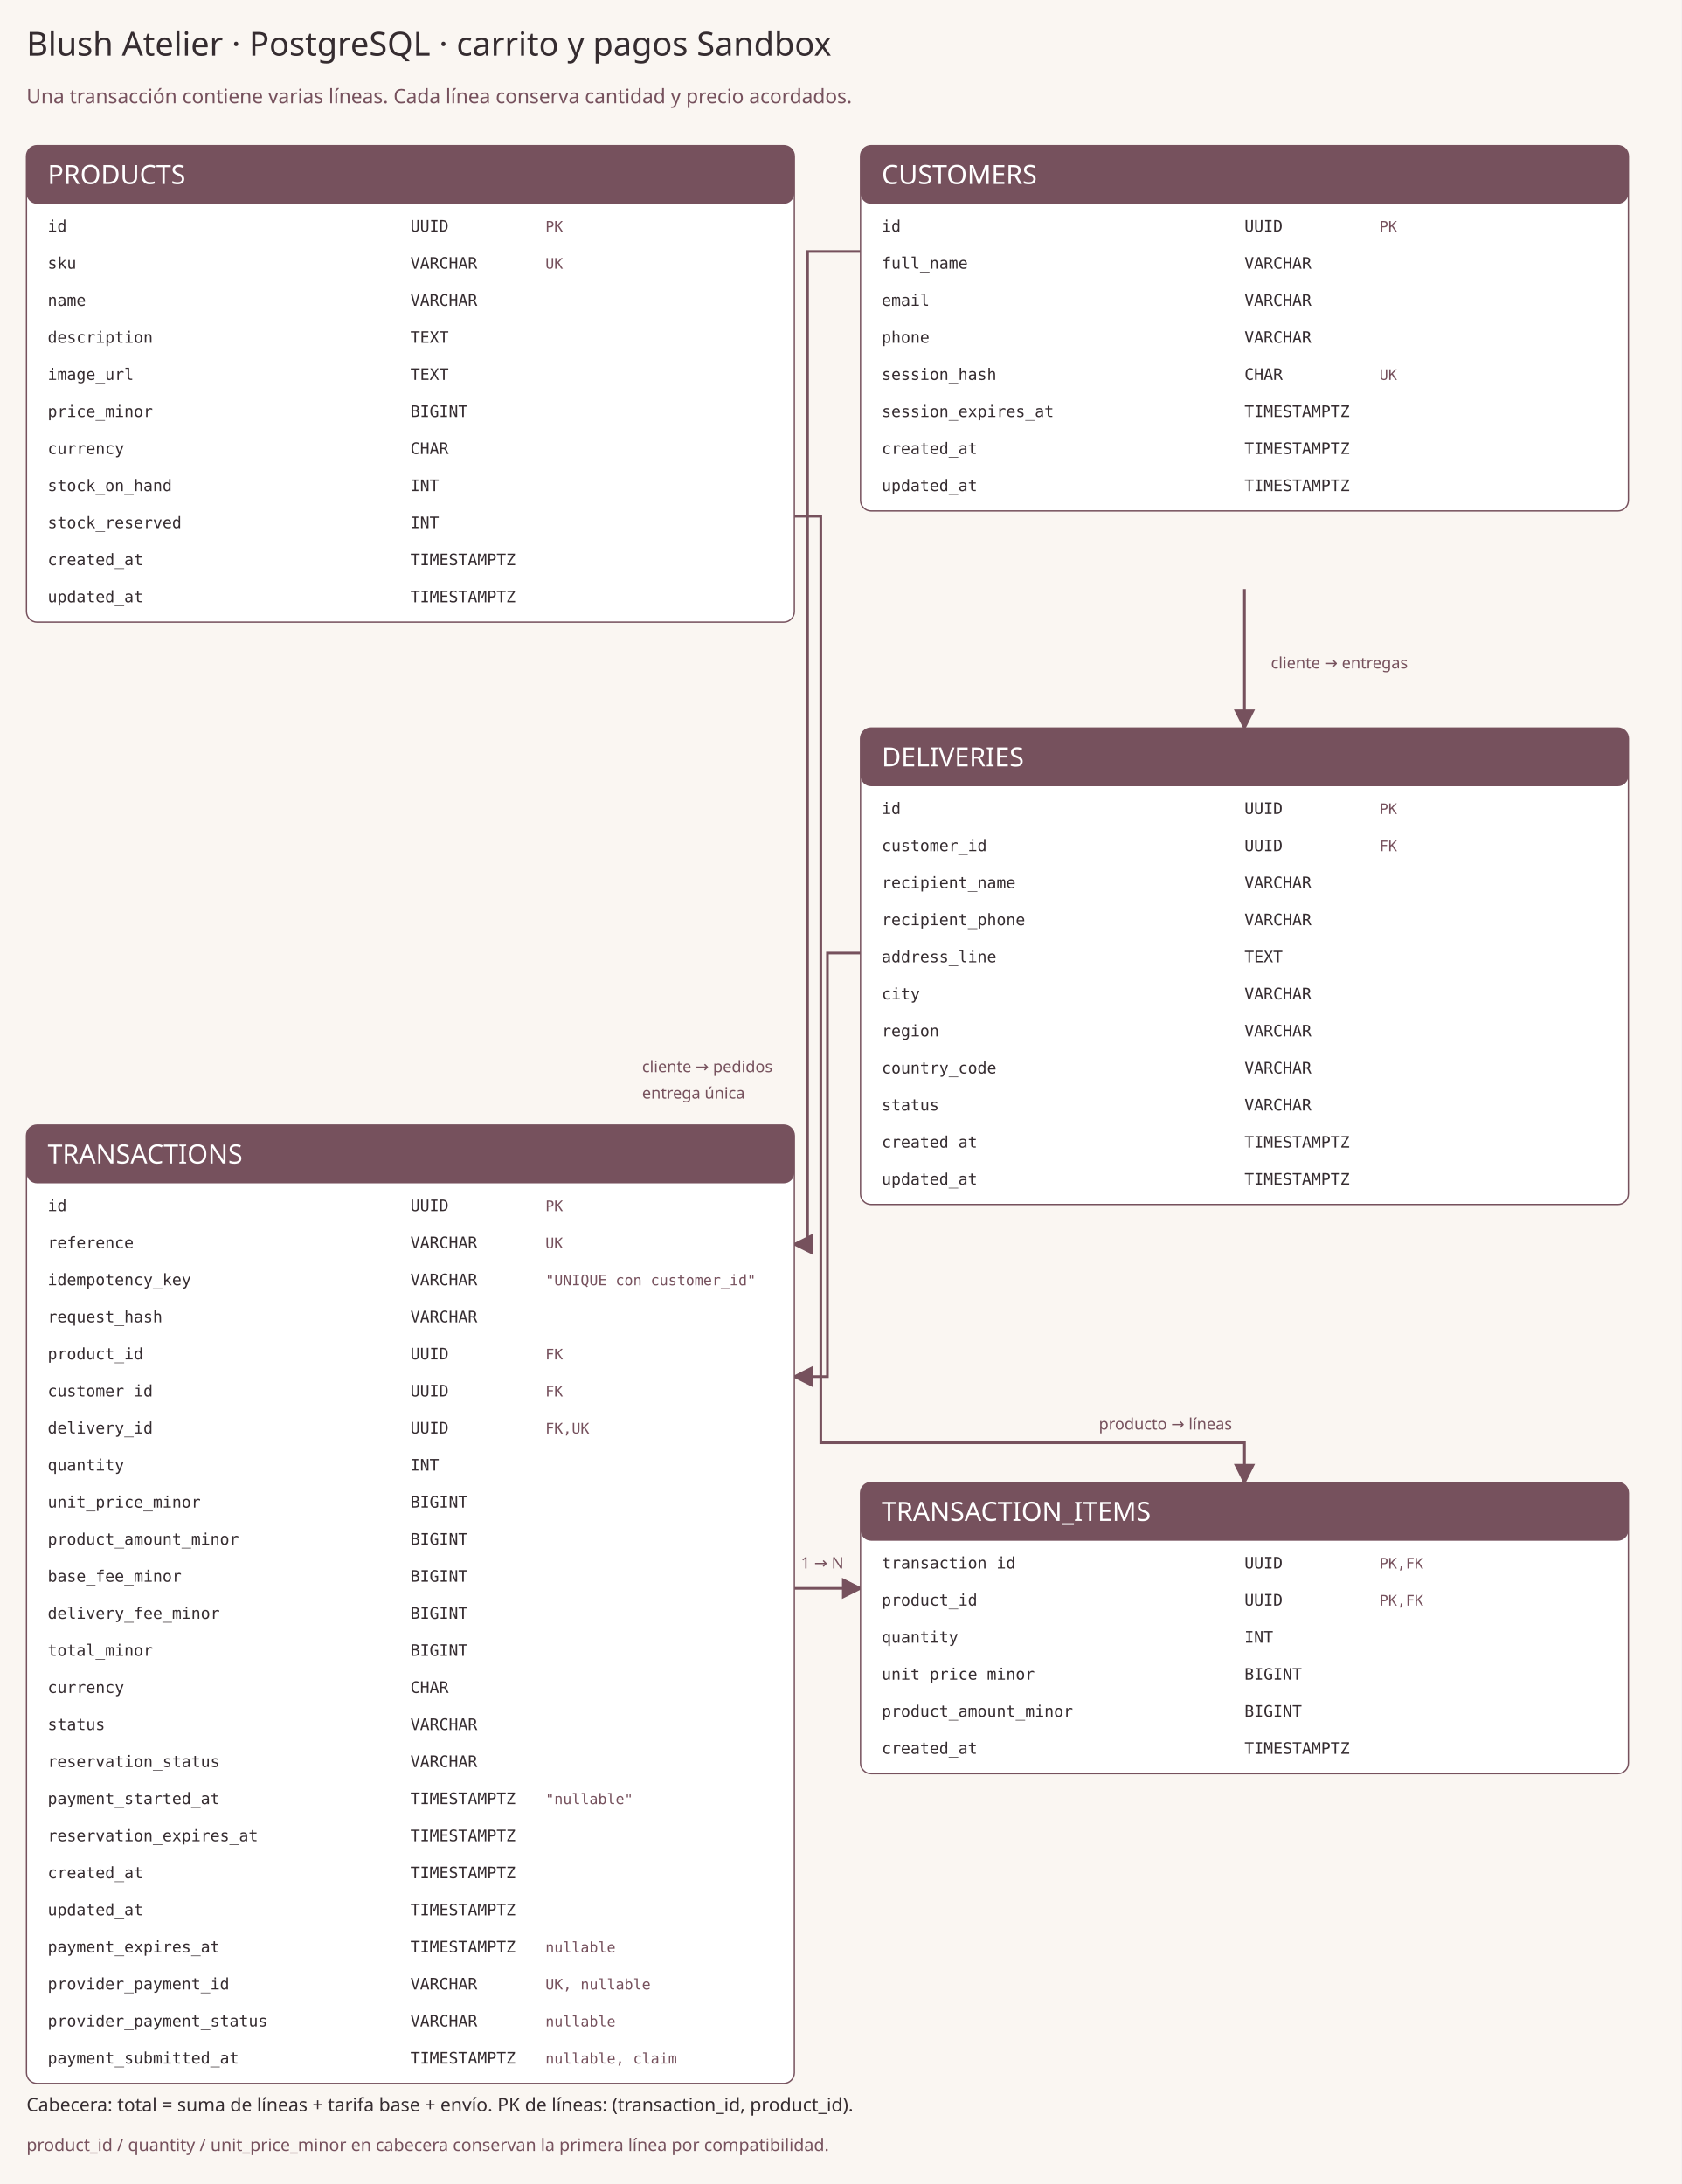
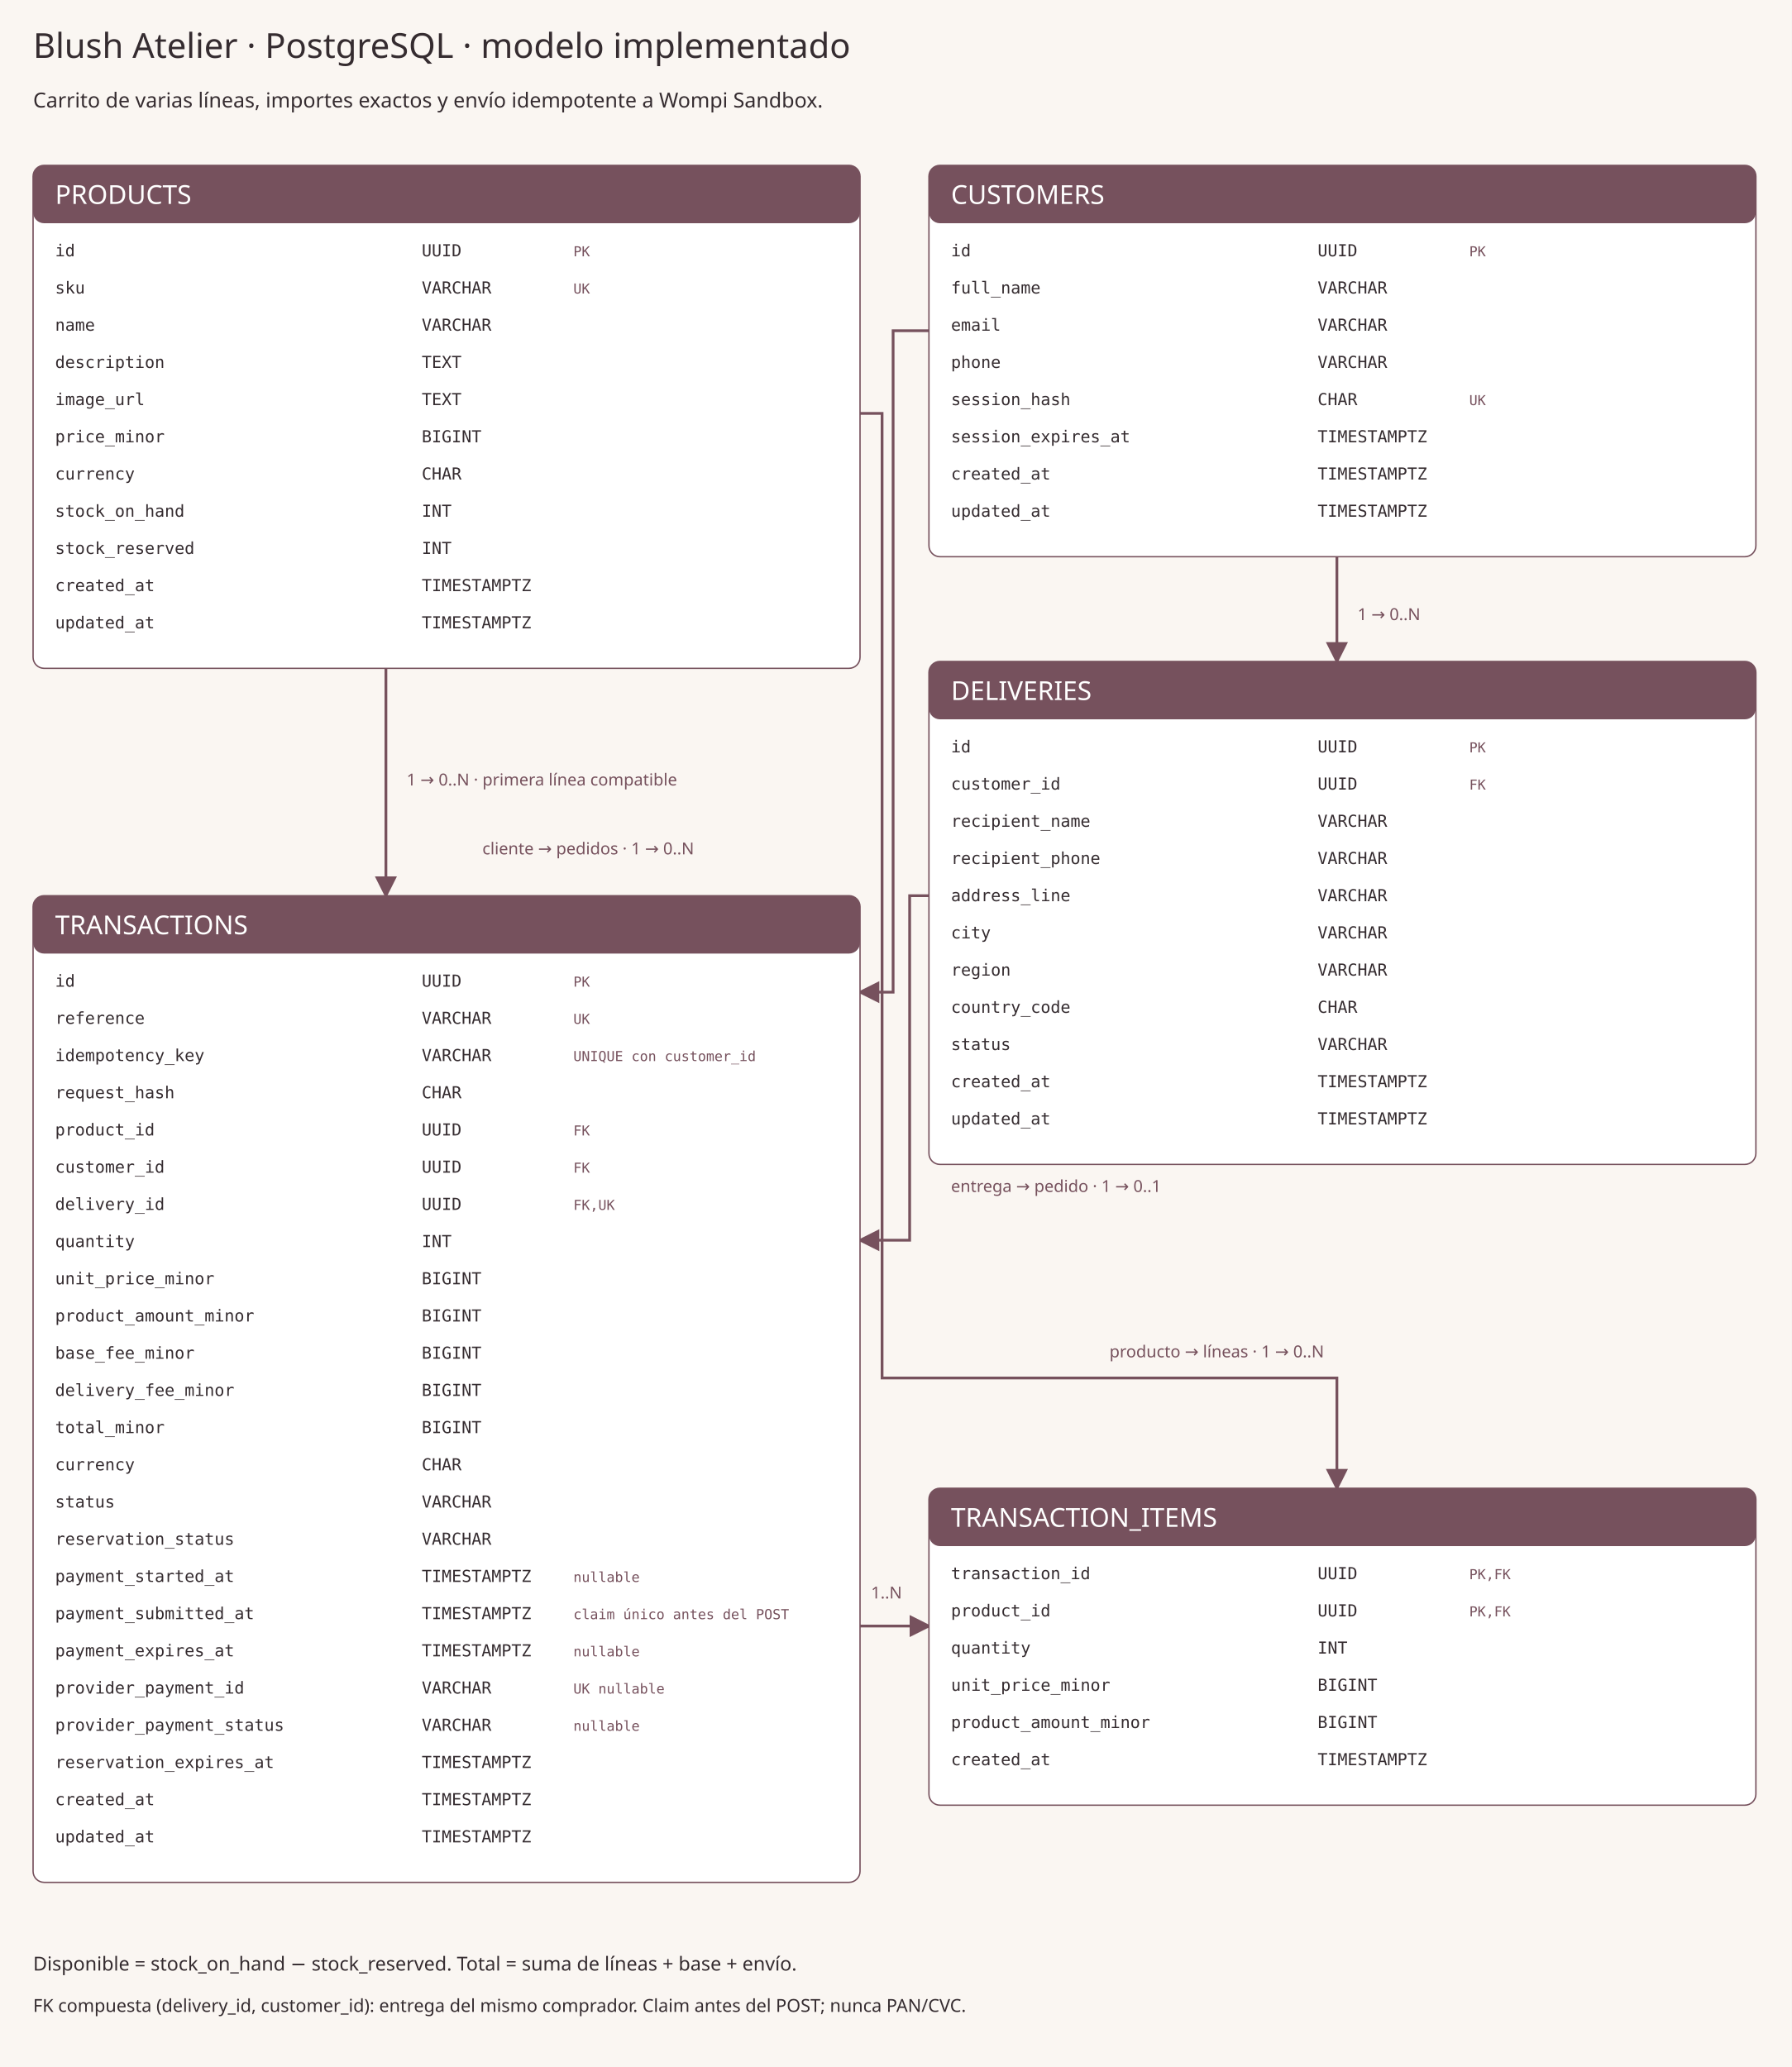
- <svg xmlns="http://www.w3.org/2000/svg" width="1270" height="1650" viewBox="0 0 1270 1650" role="img" aria-labelledby="title desc">
+ <svg xmlns="http://www.w3.org/2000/svg" width="1300" height="1500" viewBox="0 0 1300 1500" role="img" aria-labelledby="title desc">
  <rect width="100%" height="100%" fill="#faf6f2" />
-   <text x="20" y="42" font-family="sans-serif" font-size="25" fill="#352c30">Blush Atelier · PostgreSQL · carrito y pagos Sandbox</text>
-   <text x="20" y="78" font-family="sans-serif" font-size="15" fill="#76515d">Una transacción contiene varias líneas. Cada línea conserva cantidad y precio acordados.</text>
  <defs>
    <marker id="arrow" markerWidth="8" markerHeight="8" refX="7" refY="4" orient="auto">
      <path d="M0,0 L8,4 L0,8" fill="#76515d" />
    </marker>
  </defs>
-   <path d="M650 190 H610 V940 H600" fill="none" stroke="#76515d" stroke-width="2" marker-end="url(#arrow)" />
-   <text x="485" y="810" font-family="sans-serif" font-size="12" fill="#76515d">cliente → pedidos</text>
-   <path d="M940 445 V550" fill="none" stroke="#76515d" stroke-width="2" marker-end="url(#arrow)" />
-   <text x="960" y="505" font-family="sans-serif" font-size="12" fill="#76515d">cliente → entregas</text>
-   <path d="M650 720 H625 V1040 H600" fill="none" stroke="#76515d" stroke-width="2" marker-end="url(#arrow)" />
-   <text x="485" y="830" font-family="sans-serif" font-size="12" fill="#76515d">entrega única</text>
-   <path d="M600 1200 H650" fill="none" stroke="#76515d" stroke-width="2" marker-end="url(#arrow)" />
-   <text x="605" y="1185" font-family="sans-serif" font-size="12" fill="#76515d">1 → N</text>
-   <path d="M600 390 H620 V1090 H940 V1120" fill="none" stroke="#76515d" stroke-width="2" marker-end="url(#arrow)" />
-   <text x="830" y="1080" font-family="sans-serif" font-size="12" fill="#76515d">producto → líneas</text>
-   <rect x="20" y="110" width="580" height="360" rx="8" fill="white" stroke="#76515d" />
-   <rect x="20" y="110" width="580" height="44" rx="8" fill="#76515d" />
-   <text x="36" y="139" font-family="sans-serif" font-size="20" fill="white">PRODUCTS</text>
-   <text x="36" y="175" font-family="monospace" font-size="12" fill="#352c30">id</text>
-   <text x="310" y="175" font-family="monospace" font-size="12" fill="#352c30">UUID</text>
-   <text x="412" y="175" font-family="monospace" font-size="11" fill="#76515d">PK</text>
-   <text x="36" y="203" font-family="monospace" font-size="12" fill="#352c30">sku</text>
-   <text x="310" y="203" font-family="monospace" font-size="12" fill="#352c30">VARCHAR</text>
-   <text x="412" y="203" font-family="monospace" font-size="11" fill="#76515d">UK</text>
-   <text x="36" y="231" font-family="monospace" font-size="12" fill="#352c30">name</text>
-   <text x="310" y="231" font-family="monospace" font-size="12" fill="#352c30">VARCHAR</text>
-   <text x="412" y="231" font-family="monospace" font-size="11" fill="#76515d" />
-   <text x="36" y="259" font-family="monospace" font-size="12" fill="#352c30">description</text>
-   <text x="310" y="259" font-family="monospace" font-size="12" fill="#352c30">TEXT</text>
-   <text x="412" y="259" font-family="monospace" font-size="11" fill="#76515d" />
-   <text x="36" y="287" font-family="monospace" font-size="12" fill="#352c30">image_url</text>
-   <text x="310" y="287" font-family="monospace" font-size="12" fill="#352c30">TEXT</text>
-   <text x="412" y="287" font-family="monospace" font-size="11" fill="#76515d" />
-   <text x="36" y="315" font-family="monospace" font-size="12" fill="#352c30">price_minor</text>
-   <text x="310" y="315" font-family="monospace" font-size="12" fill="#352c30">BIGINT</text>
-   <text x="412" y="315" font-family="monospace" font-size="11" fill="#76515d" />
-   <text x="36" y="343" font-family="monospace" font-size="12" fill="#352c30">currency</text>
-   <text x="310" y="343" font-family="monospace" font-size="12" fill="#352c30">CHAR</text>
-   <text x="412" y="343" font-family="monospace" font-size="11" fill="#76515d" />
-   <text x="36" y="371" font-family="monospace" font-size="12" fill="#352c30">stock_on_hand</text>
-   <text x="310" y="371" font-family="monospace" font-size="12" fill="#352c30">INT</text>
-   <text x="412" y="371" font-family="monospace" font-size="11" fill="#76515d" />
-   <text x="36" y="399" font-family="monospace" font-size="12" fill="#352c30">stock_reserved</text>
-   <text x="310" y="399" font-family="monospace" font-size="12" fill="#352c30">INT</text>
-   <text x="412" y="399" font-family="monospace" font-size="11" fill="#76515d" />
-   <text x="36" y="427" font-family="monospace" font-size="12" fill="#352c30">created_at</text>
-   <text x="310" y="427" font-family="monospace" font-size="12" fill="#352c30">TIMESTAMPTZ</text>
-   <text x="412" y="427" font-family="monospace" font-size="11" fill="#76515d" />
-   <text x="36" y="455" font-family="monospace" font-size="12" fill="#352c30">updated_at</text>
-   <text x="310" y="455" font-family="monospace" font-size="12" fill="#352c30">TIMESTAMPTZ</text>
-   <text x="412" y="455" font-family="monospace" font-size="11" fill="#76515d" />
-   <rect x="650" y="110" width="580" height="276" rx="8" fill="white" stroke="#76515d" />
-   <rect x="650" y="110" width="580" height="44" rx="8" fill="#76515d" />
-   <text x="666" y="139" font-family="sans-serif" font-size="20" fill="white">CUSTOMERS</text>
-   <text x="666" y="175" font-family="monospace" font-size="12" fill="#352c30">id</text>
-   <text x="940" y="175" font-family="monospace" font-size="12" fill="#352c30">UUID</text>
-   <text x="1042" y="175" font-family="monospace" font-size="11" fill="#76515d">PK</text>
-   <text x="666" y="203" font-family="monospace" font-size="12" fill="#352c30">full_name</text>
-   <text x="940" y="203" font-family="monospace" font-size="12" fill="#352c30">VARCHAR</text>
-   <text x="1042" y="203" font-family="monospace" font-size="11" fill="#76515d" />
-   <text x="666" y="231" font-family="monospace" font-size="12" fill="#352c30">email</text>
-   <text x="940" y="231" font-family="monospace" font-size="12" fill="#352c30">VARCHAR</text>
-   <text x="1042" y="231" font-family="monospace" font-size="11" fill="#76515d" />
-   <text x="666" y="259" font-family="monospace" font-size="12" fill="#352c30">phone</text>
-   <text x="940" y="259" font-family="monospace" font-size="12" fill="#352c30">VARCHAR</text>
-   <text x="1042" y="259" font-family="monospace" font-size="11" fill="#76515d" />
-   <text x="666" y="287" font-family="monospace" font-size="12" fill="#352c30">session_hash</text>
-   <text x="940" y="287" font-family="monospace" font-size="12" fill="#352c30">CHAR</text>
-   <text x="1042" y="287" font-family="monospace" font-size="11" fill="#76515d">UK</text>
-   <text x="666" y="315" font-family="monospace" font-size="12" fill="#352c30">session_expires_at</text>
-   <text x="940" y="315" font-family="monospace" font-size="12" fill="#352c30">TIMESTAMPTZ</text>
-   <text x="1042" y="315" font-family="monospace" font-size="11" fill="#76515d" />
-   <text x="666" y="343" font-family="monospace" font-size="12" fill="#352c30">created_at</text>
-   <text x="940" y="343" font-family="monospace" font-size="12" fill="#352c30">TIMESTAMPTZ</text>
-   <text x="1042" y="343" font-family="monospace" font-size="11" fill="#76515d" />
-   <text x="666" y="371" font-family="monospace" font-size="12" fill="#352c30">updated_at</text>
-   <text x="940" y="371" font-family="monospace" font-size="12" fill="#352c30">TIMESTAMPTZ</text>
-   <text x="1042" y="371" font-family="monospace" font-size="11" fill="#76515d" />
-   <rect x="650" y="550" width="580" height="360" rx="8" fill="white" stroke="#76515d" />
-   <rect x="650" y="550" width="580" height="44" rx="8" fill="#76515d" />
-   <text x="666" y="579" font-family="sans-serif" font-size="20" fill="white">DELIVERIES</text>
-   <text x="666" y="615" font-family="monospace" font-size="12" fill="#352c30">id</text>
-   <text x="940" y="615" font-family="monospace" font-size="12" fill="#352c30">UUID</text>
-   <text x="1042" y="615" font-family="monospace" font-size="11" fill="#76515d">PK</text>
-   <text x="666" y="643" font-family="monospace" font-size="12" fill="#352c30">customer_id</text>
-   <text x="940" y="643" font-family="monospace" font-size="12" fill="#352c30">UUID</text>
-   <text x="1042" y="643" font-family="monospace" font-size="11" fill="#76515d">FK</text>
-   <text x="666" y="671" font-family="monospace" font-size="12" fill="#352c30">recipient_name</text>
-   <text x="940" y="671" font-family="monospace" font-size="12" fill="#352c30">VARCHAR</text>
-   <text x="1042" y="671" font-family="monospace" font-size="11" fill="#76515d" />
-   <text x="666" y="699" font-family="monospace" font-size="12" fill="#352c30">recipient_phone</text>
-   <text x="940" y="699" font-family="monospace" font-size="12" fill="#352c30">VARCHAR</text>
-   <text x="1042" y="699" font-family="monospace" font-size="11" fill="#76515d" />
-   <text x="666" y="727" font-family="monospace" font-size="12" fill="#352c30">address_line</text>
-   <text x="940" y="727" font-family="monospace" font-size="12" fill="#352c30">TEXT</text>
-   <text x="1042" y="727" font-family="monospace" font-size="11" fill="#76515d" />
-   <text x="666" y="755" font-family="monospace" font-size="12" fill="#352c30">city</text>
-   <text x="940" y="755" font-family="monospace" font-size="12" fill="#352c30">VARCHAR</text>
-   <text x="1042" y="755" font-family="monospace" font-size="11" fill="#76515d" />
-   <text x="666" y="783" font-family="monospace" font-size="12" fill="#352c30">region</text>
-   <text x="940" y="783" font-family="monospace" font-size="12" fill="#352c30">VARCHAR</text>
-   <text x="1042" y="783" font-family="monospace" font-size="11" fill="#76515d" />
-   <text x="666" y="811" font-family="monospace" font-size="12" fill="#352c30">country_code</text>
-   <text x="940" y="811" font-family="monospace" font-size="12" fill="#352c30">VARCHAR</text>
-   <text x="1042" y="811" font-family="monospace" font-size="11" fill="#76515d" />
-   <text x="666" y="839" font-family="monospace" font-size="12" fill="#352c30">status</text>
-   <text x="940" y="839" font-family="monospace" font-size="12" fill="#352c30">VARCHAR</text>
-   <text x="1042" y="839" font-family="monospace" font-size="11" fill="#76515d" />
-   <text x="666" y="867" font-family="monospace" font-size="12" fill="#352c30">created_at</text>
-   <text x="940" y="867" font-family="monospace" font-size="12" fill="#352c30">TIMESTAMPTZ</text>
-   <text x="1042" y="867" font-family="monospace" font-size="11" fill="#76515d" />
-   <text x="666" y="895" font-family="monospace" font-size="12" fill="#352c30">updated_at</text>
-   <text x="940" y="895" font-family="monospace" font-size="12" fill="#352c30">TIMESTAMPTZ</text>
-   <text x="1042" y="895" font-family="monospace" font-size="11" fill="#76515d" />
-   <rect x="20" y="850" width="580" height="724" rx="8" fill="white" stroke="#76515d" />
-   <rect x="20" y="850" width="580" height="44" rx="8" fill="#76515d" />
-   <text x="36" y="879" font-family="sans-serif" font-size="20" fill="white">TRANSACTIONS</text>
-   <text x="36" y="915" font-family="monospace" font-size="12" fill="#352c30">id</text>
-   <text x="310" y="915" font-family="monospace" font-size="12" fill="#352c30">UUID</text>
-   <text x="412" y="915" font-family="monospace" font-size="11" fill="#76515d">PK</text>
-   <text x="36" y="943" font-family="monospace" font-size="12" fill="#352c30">reference</text>
-   <text x="310" y="943" font-family="monospace" font-size="12" fill="#352c30">VARCHAR</text>
-   <text x="412" y="943" font-family="monospace" font-size="11" fill="#76515d">UK</text>
-   <text x="36" y="971" font-family="monospace" font-size="12" fill="#352c30">idempotency_key</text>
-   <text x="310" y="971" font-family="monospace" font-size="12" fill="#352c30">VARCHAR</text>
-   <text x="412" y="971" font-family="monospace" font-size="11" fill="#76515d">"UNIQUE con customer_id"</text>
-   <text x="36" y="999" font-family="monospace" font-size="12" fill="#352c30">request_hash</text>
-   <text x="310" y="999" font-family="monospace" font-size="12" fill="#352c30">VARCHAR</text>
-   <text x="412" y="999" font-family="monospace" font-size="11" fill="#76515d" />
-   <text x="36" y="1027" font-family="monospace" font-size="12" fill="#352c30">product_id</text>
-   <text x="310" y="1027" font-family="monospace" font-size="12" fill="#352c30">UUID</text>
-   <text x="412" y="1027" font-family="monospace" font-size="11" fill="#76515d">FK</text>
-   <text x="36" y="1055" font-family="monospace" font-size="12" fill="#352c30">customer_id</text>
-   <text x="310" y="1055" font-family="monospace" font-size="12" fill="#352c30">UUID</text>
-   <text x="412" y="1055" font-family="monospace" font-size="11" fill="#76515d">FK</text>
-   <text x="36" y="1083" font-family="monospace" font-size="12" fill="#352c30">delivery_id</text>
-   <text x="310" y="1083" font-family="monospace" font-size="12" fill="#352c30">UUID</text>
-   <text x="412" y="1083" font-family="monospace" font-size="11" fill="#76515d">FK,UK</text>
-   <text x="36" y="1111" font-family="monospace" font-size="12" fill="#352c30">quantity</text>
-   <text x="310" y="1111" font-family="monospace" font-size="12" fill="#352c30">INT</text>
-   <text x="412" y="1111" font-family="monospace" font-size="11" fill="#76515d" />
-   <text x="36" y="1139" font-family="monospace" font-size="12" fill="#352c30">unit_price_minor</text>
-   <text x="310" y="1139" font-family="monospace" font-size="12" fill="#352c30">BIGINT</text>
-   <text x="412" y="1139" font-family="monospace" font-size="11" fill="#76515d" />
-   <text x="36" y="1167" font-family="monospace" font-size="12" fill="#352c30">product_amount_minor</text>
-   <text x="310" y="1167" font-family="monospace" font-size="12" fill="#352c30">BIGINT</text>
-   <text x="412" y="1167" font-family="monospace" font-size="11" fill="#76515d" />
-   <text x="36" y="1195" font-family="monospace" font-size="12" fill="#352c30">base_fee_minor</text>
-   <text x="310" y="1195" font-family="monospace" font-size="12" fill="#352c30">BIGINT</text>
-   <text x="412" y="1195" font-family="monospace" font-size="11" fill="#76515d" />
-   <text x="36" y="1223" font-family="monospace" font-size="12" fill="#352c30">delivery_fee_minor</text>
-   <text x="310" y="1223" font-family="monospace" font-size="12" fill="#352c30">BIGINT</text>
-   <text x="412" y="1223" font-family="monospace" font-size="11" fill="#76515d" />
-   <text x="36" y="1251" font-family="monospace" font-size="12" fill="#352c30">total_minor</text>
-   <text x="310" y="1251" font-family="monospace" font-size="12" fill="#352c30">BIGINT</text>
-   <text x="412" y="1251" font-family="monospace" font-size="11" fill="#76515d" />
-   <text x="36" y="1279" font-family="monospace" font-size="12" fill="#352c30">currency</text>
-   <text x="310" y="1279" font-family="monospace" font-size="12" fill="#352c30">CHAR</text>
-   <text x="412" y="1279" font-family="monospace" font-size="11" fill="#76515d" />
-   <text x="36" y="1307" font-family="monospace" font-size="12" fill="#352c30">status</text>
-   <text x="310" y="1307" font-family="monospace" font-size="12" fill="#352c30">VARCHAR</text>
-   <text x="412" y="1307" font-family="monospace" font-size="11" fill="#76515d" />
-   <text x="36" y="1335" font-family="monospace" font-size="12" fill="#352c30">reservation_status</text>
-   <text x="310" y="1335" font-family="monospace" font-size="12" fill="#352c30">VARCHAR</text>
-   <text x="412" y="1335" font-family="monospace" font-size="11" fill="#76515d" />
-   <text x="36" y="1363" font-family="monospace" font-size="12" fill="#352c30">payment_started_at</text>
-   <text x="310" y="1363" font-family="monospace" font-size="12" fill="#352c30">TIMESTAMPTZ</text>
-   <text x="412" y="1363" font-family="monospace" font-size="11" fill="#76515d">"nullable"</text>
-   <text x="36" y="1391" font-family="monospace" font-size="12" fill="#352c30">reservation_expires_at</text>
-   <text x="310" y="1391" font-family="monospace" font-size="12" fill="#352c30">TIMESTAMPTZ</text>
-   <text x="412" y="1391" font-family="monospace" font-size="11" fill="#76515d" />
-   <text x="36" y="1419" font-family="monospace" font-size="12" fill="#352c30">created_at</text>
-   <text x="310" y="1419" font-family="monospace" font-size="12" fill="#352c30">TIMESTAMPTZ</text>
-   <text x="412" y="1419" font-family="monospace" font-size="11" fill="#76515d" />
-   <text x="36" y="1447" font-family="monospace" font-size="12" fill="#352c30">updated_at</text>
-   <text x="310" y="1447" font-family="monospace" font-size="12" fill="#352c30">TIMESTAMPTZ</text>
-   <text x="412" y="1447" font-family="monospace" font-size="11" fill="#76515d" />
-   <text x="36" y="1475" font-family="monospace" font-size="12" fill="#352c30">payment_expires_at</text>
-   <text x="310" y="1475" font-family="monospace" font-size="12" fill="#352c30">TIMESTAMPTZ</text>
-   <text x="412" y="1475" font-family="monospace" font-size="11" fill="#76515d">nullable</text>
-   <text x="36" y="1503" font-family="monospace" font-size="12" fill="#352c30">provider_payment_id</text>
-   <text x="310" y="1503" font-family="monospace" font-size="12" fill="#352c30">VARCHAR</text>
-   <text x="412" y="1503" font-family="monospace" font-size="11" fill="#76515d">UK, nullable</text>
-   <text x="36" y="1531" font-family="monospace" font-size="12" fill="#352c30">provider_payment_status</text>
-   <text x="310" y="1531" font-family="monospace" font-size="12" fill="#352c30">VARCHAR</text>
-   <text x="412" y="1531" font-family="monospace" font-size="11" fill="#76515d">nullable</text>
-   <text x="36" y="1559" font-family="monospace" font-size="12" fill="#352c30">payment_submitted_at</text>
-   <text x="310" y="1559" font-family="monospace" font-size="12" fill="#352c30">TIMESTAMPTZ</text>
-   <text x="412" y="1559" font-family="monospace" font-size="11" fill="#76515d">nullable, claim</text>
-   <rect x="650" y="1120" width="580" height="220" rx="8" fill="white" stroke="#76515d" />
-   <rect x="650" y="1120" width="580" height="44" rx="8" fill="#76515d" />
-   <text x="666" y="1149" font-family="sans-serif" font-size="20" fill="white">TRANSACTION_ITEMS</text>
-   <text x="666" y="1185" font-family="monospace" font-size="12" fill="#352c30">transaction_id</text>
-   <text x="940" y="1185" font-family="monospace" font-size="12" fill="#352c30">UUID</text>
-   <text x="1042" y="1185" font-family="monospace" font-size="11" fill="#76515d">PK,FK</text>
-   <text x="666" y="1213" font-family="monospace" font-size="12" fill="#352c30">product_id</text>
-   <text x="940" y="1213" font-family="monospace" font-size="12" fill="#352c30">UUID</text>
-   <text x="1042" y="1213" font-family="monospace" font-size="11" fill="#76515d">PK,FK</text>
-   <text x="666" y="1241" font-family="monospace" font-size="12" fill="#352c30">quantity</text>
-   <text x="940" y="1241" font-family="monospace" font-size="12" fill="#352c30">INT</text>
-   <text x="1042" y="1241" font-family="monospace" font-size="11" fill="#76515d" />
-   <text x="666" y="1269" font-family="monospace" font-size="12" fill="#352c30">unit_price_minor</text>
-   <text x="940" y="1269" font-family="monospace" font-size="12" fill="#352c30">BIGINT</text>
-   <text x="1042" y="1269" font-family="monospace" font-size="11" fill="#76515d" />
-   <text x="666" y="1297" font-family="monospace" font-size="12" fill="#352c30">product_amount_minor</text>
-   <text x="940" y="1297" font-family="monospace" font-size="12" fill="#352c30">BIGINT</text>
-   <text x="1042" y="1297" font-family="monospace" font-size="11" fill="#76515d" />
-   <text x="666" y="1325" font-family="monospace" font-size="12" fill="#352c30">created_at</text>
-   <text x="940" y="1325" font-family="monospace" font-size="12" fill="#352c30">TIMESTAMPTZ</text>
-   <text x="1042" y="1325" font-family="monospace" font-size="11" fill="#76515d" />
-   <text x="20" y="1595" font-family="sans-serif" font-size="14" fill="#352c30">Cabecera: total = suma de líneas + tarifa base + envío. PK de líneas: (transaction_id, product_id).</text>
-   <text x="20" y="1625" font-family="sans-serif" font-size="13" fill="#76515d">product_id / quantity / unit_price_minor en cabecera conservan la primera línea por compatibilidad.</text>
+   <text x="24" y="42" font-family="sans-serif" font-size="25" fill="#352c30">Blush Atelier · PostgreSQL · modelo implementado</text>
+   <text x="24" y="78" font-family="sans-serif" font-size="15" fill="#352c30">Carrito de varias líneas, importes exactos y envío idempotente a Wompi Sandbox.</text>
+   <g data-source="PRODUCTS" data-target="TRANSACTIONS" data-cardinality="||--o{" data-relation="primera_linea_compatible">
+     <path d="M280 485 V650" fill="none" stroke="#76515d" stroke-width="2" marker-end="url(#arrow)" />
+     <text x="295" y="570" font-family="sans-serif" font-size="12" fill="#76515d">1 → 0..N · primera línea compatible</text>
+   </g>
+   <g data-source="PRODUCTS" data-target="TRANSACTION_ITEMS" data-cardinality="||--o{" data-relation="incluido">
+     <path d="M624 300 H640 V1000 H970 V1080" fill="none" stroke="#76515d" stroke-width="2" marker-end="url(#arrow)" />
+     <text x="805" y="985" font-family="sans-serif" font-size="12" fill="#76515d">producto → líneas · 1 → 0..N</text>
+   </g>
+   <g data-source="TRANSACTIONS" data-target="TRANSACTION_ITEMS" data-cardinality="||--|{" data-relation="contiene">
+     <path d="M624 1180 H674" fill="none" stroke="#76515d" stroke-width="2" marker-end="url(#arrow)" />
+     <text x="632" y="1160" font-family="sans-serif" font-size="12" fill="#76515d">1..N</text>
+   </g>
+   <g data-source="CUSTOMERS" data-target="TRANSACTIONS" data-cardinality="||--o{" data-relation="realiza">
+     <path d="M674 240 H648 V720 H624" fill="none" stroke="#76515d" stroke-width="2" marker-end="url(#arrow)" />
+     <text x="350" y="620" font-family="sans-serif" font-size="12" fill="#76515d">cliente → pedidos · 1 → 0..N</text>
+   </g>
+   <g data-source="CUSTOMERS" data-target="DELIVERIES" data-cardinality="||--o{" data-relation="recibe">
+     <path d="M970 404 V480" fill="none" stroke="#76515d" stroke-width="2" marker-end="url(#arrow)" />
+     <text x="985" y="450" font-family="sans-serif" font-size="12" fill="#76515d">1 → 0..N</text>
+   </g>
+   <g data-source="DELIVERIES" data-target="TRANSACTIONS" data-cardinality="||--o|" data-relation="corresponde">
+     <path d="M674 650 H660 V900 H624" fill="none" stroke="#76515d" stroke-width="2" marker-end="url(#arrow)" />
+     <text x="690" y="865" font-family="sans-serif" font-size="12" fill="#76515d">entrega → pedido · 1 → 0..1</text>
+   </g>
+   <g data-table="PRODUCTS">
+     <rect x="24" y="120" width="600" height="365" rx="8" fill="white" stroke="#76515d" />
+     <rect x="24" y="120" width="600" height="42" rx="8" fill="#76515d" />
+     <text x="40" y="148" font-family="sans-serif" font-size="19" fill="white">PRODUCTS</text>
+     <g data-column="id" data-type="uuid">
+       <text x="40" y="186" font-family="monospace" font-size="12" fill="#352c30">id</text>
+       <text x="306" y="186" font-family="monospace" font-size="12" fill="#352c30">UUID</text>
+       <text x="416" y="186" font-family="monospace" font-size="10" fill="#76515d">PK</text>
+     </g>
+     <g data-column="sku" data-type="varchar">
+       <text x="40" y="213" font-family="monospace" font-size="12" fill="#352c30">sku</text>
+       <text x="306" y="213" font-family="monospace" font-size="12" fill="#352c30">VARCHAR</text>
+       <text x="416" y="213" font-family="monospace" font-size="10" fill="#76515d">UK</text>
+     </g>
+     <g data-column="name" data-type="varchar">
+       <text x="40" y="240" font-family="monospace" font-size="12" fill="#352c30">name</text>
+       <text x="306" y="240" font-family="monospace" font-size="12" fill="#352c30">VARCHAR</text>
+       <text x="416" y="240" font-family="monospace" font-size="10" fill="#76515d" />
+     </g>
+     <g data-column="description" data-type="text">
+       <text x="40" y="267" font-family="monospace" font-size="12" fill="#352c30">description</text>
+       <text x="306" y="267" font-family="monospace" font-size="12" fill="#352c30">TEXT</text>
+       <text x="416" y="267" font-family="monospace" font-size="10" fill="#76515d" />
+     </g>
+     <g data-column="image_url" data-type="text">
+       <text x="40" y="294" font-family="monospace" font-size="12" fill="#352c30">image_url</text>
+       <text x="306" y="294" font-family="monospace" font-size="12" fill="#352c30">TEXT</text>
+       <text x="416" y="294" font-family="monospace" font-size="10" fill="#76515d" />
+     </g>
+     <g data-column="price_minor" data-type="bigint">
+       <text x="40" y="321" font-family="monospace" font-size="12" fill="#352c30">price_minor</text>
+       <text x="306" y="321" font-family="monospace" font-size="12" fill="#352c30">BIGINT</text>
+       <text x="416" y="321" font-family="monospace" font-size="10" fill="#76515d" />
+     </g>
+     <g data-column="currency" data-type="char">
+       <text x="40" y="348" font-family="monospace" font-size="12" fill="#352c30">currency</text>
+       <text x="306" y="348" font-family="monospace" font-size="12" fill="#352c30">CHAR</text>
+       <text x="416" y="348" font-family="monospace" font-size="10" fill="#76515d" />
+     </g>
+     <g data-column="stock_on_hand" data-type="int">
+       <text x="40" y="375" font-family="monospace" font-size="12" fill="#352c30">stock_on_hand</text>
+       <text x="306" y="375" font-family="monospace" font-size="12" fill="#352c30">INT</text>
+       <text x="416" y="375" font-family="monospace" font-size="10" fill="#76515d" />
+     </g>
+     <g data-column="stock_reserved" data-type="int">
+       <text x="40" y="402" font-family="monospace" font-size="12" fill="#352c30">stock_reserved</text>
+       <text x="306" y="402" font-family="monospace" font-size="12" fill="#352c30">INT</text>
+       <text x="416" y="402" font-family="monospace" font-size="10" fill="#76515d" />
+     </g>
+     <g data-column="created_at" data-type="timestamptz">
+       <text x="40" y="429" font-family="monospace" font-size="12" fill="#352c30">created_at</text>
+       <text x="306" y="429" font-family="monospace" font-size="12" fill="#352c30">TIMESTAMPTZ</text>
+       <text x="416" y="429" font-family="monospace" font-size="10" fill="#76515d" />
+     </g>
+     <g data-column="updated_at" data-type="timestamptz">
+       <text x="40" y="456" font-family="monospace" font-size="12" fill="#352c30">updated_at</text>
+       <text x="306" y="456" font-family="monospace" font-size="12" fill="#352c30">TIMESTAMPTZ</text>
+       <text x="416" y="456" font-family="monospace" font-size="10" fill="#76515d" />
+     </g>
+   </g>
+   <g data-table="CUSTOMERS">
+     <rect x="674" y="120" width="600" height="284" rx="8" fill="white" stroke="#76515d" />
+     <rect x="674" y="120" width="600" height="42" rx="8" fill="#76515d" />
+     <text x="690" y="148" font-family="sans-serif" font-size="19" fill="white">CUSTOMERS</text>
+     <g data-column="id" data-type="uuid">
+       <text x="690" y="186" font-family="monospace" font-size="12" fill="#352c30">id</text>
+       <text x="956" y="186" font-family="monospace" font-size="12" fill="#352c30">UUID</text>
+       <text x="1066" y="186" font-family="monospace" font-size="10" fill="#76515d">PK</text>
+     </g>
+     <g data-column="full_name" data-type="varchar">
+       <text x="690" y="213" font-family="monospace" font-size="12" fill="#352c30">full_name</text>
+       <text x="956" y="213" font-family="monospace" font-size="12" fill="#352c30">VARCHAR</text>
+       <text x="1066" y="213" font-family="monospace" font-size="10" fill="#76515d" />
+     </g>
+     <g data-column="email" data-type="varchar">
+       <text x="690" y="240" font-family="monospace" font-size="12" fill="#352c30">email</text>
+       <text x="956" y="240" font-family="monospace" font-size="12" fill="#352c30">VARCHAR</text>
+       <text x="1066" y="240" font-family="monospace" font-size="10" fill="#76515d" />
+     </g>
+     <g data-column="phone" data-type="varchar">
+       <text x="690" y="267" font-family="monospace" font-size="12" fill="#352c30">phone</text>
+       <text x="956" y="267" font-family="monospace" font-size="12" fill="#352c30">VARCHAR</text>
+       <text x="1066" y="267" font-family="monospace" font-size="10" fill="#76515d" />
+     </g>
+     <g data-column="session_hash" data-type="char">
+       <text x="690" y="294" font-family="monospace" font-size="12" fill="#352c30">session_hash</text>
+       <text x="956" y="294" font-family="monospace" font-size="12" fill="#352c30">CHAR</text>
+       <text x="1066" y="294" font-family="monospace" font-size="10" fill="#76515d">UK</text>
+     </g>
+     <g data-column="session_expires_at" data-type="timestamptz">
+       <text x="690" y="321" font-family="monospace" font-size="12" fill="#352c30">session_expires_at</text>
+       <text x="956" y="321" font-family="monospace" font-size="12" fill="#352c30">TIMESTAMPTZ</text>
+       <text x="1066" y="321" font-family="monospace" font-size="10" fill="#76515d" />
+     </g>
+     <g data-column="created_at" data-type="timestamptz">
+       <text x="690" y="348" font-family="monospace" font-size="12" fill="#352c30">created_at</text>
+       <text x="956" y="348" font-family="monospace" font-size="12" fill="#352c30">TIMESTAMPTZ</text>
+       <text x="1066" y="348" font-family="monospace" font-size="10" fill="#76515d" />
+     </g>
+     <g data-column="updated_at" data-type="timestamptz">
+       <text x="690" y="375" font-family="monospace" font-size="12" fill="#352c30">updated_at</text>
+       <text x="956" y="375" font-family="monospace" font-size="12" fill="#352c30">TIMESTAMPTZ</text>
+       <text x="1066" y="375" font-family="monospace" font-size="10" fill="#76515d" />
+     </g>
+   </g>
+   <g data-table="DELIVERIES">
+     <rect x="674" y="480" width="600" height="365" rx="8" fill="white" stroke="#76515d" />
+     <rect x="674" y="480" width="600" height="42" rx="8" fill="#76515d" />
+     <text x="690" y="508" font-family="sans-serif" font-size="19" fill="white">DELIVERIES</text>
+     <g data-column="id" data-type="uuid">
+       <text x="690" y="546" font-family="monospace" font-size="12" fill="#352c30">id</text>
+       <text x="956" y="546" font-family="monospace" font-size="12" fill="#352c30">UUID</text>
+       <text x="1066" y="546" font-family="monospace" font-size="10" fill="#76515d">PK</text>
+     </g>
+     <g data-column="customer_id" data-type="uuid">
+       <text x="690" y="573" font-family="monospace" font-size="12" fill="#352c30">customer_id</text>
+       <text x="956" y="573" font-family="monospace" font-size="12" fill="#352c30">UUID</text>
+       <text x="1066" y="573" font-family="monospace" font-size="10" fill="#76515d">FK</text>
+     </g>
+     <g data-column="recipient_name" data-type="varchar">
+       <text x="690" y="600" font-family="monospace" font-size="12" fill="#352c30">recipient_name</text>
+       <text x="956" y="600" font-family="monospace" font-size="12" fill="#352c30">VARCHAR</text>
+       <text x="1066" y="600" font-family="monospace" font-size="10" fill="#76515d" />
+     </g>
+     <g data-column="recipient_phone" data-type="varchar">
+       <text x="690" y="627" font-family="monospace" font-size="12" fill="#352c30">recipient_phone</text>
+       <text x="956" y="627" font-family="monospace" font-size="12" fill="#352c30">VARCHAR</text>
+       <text x="1066" y="627" font-family="monospace" font-size="10" fill="#76515d" />
+     </g>
+     <g data-column="address_line" data-type="varchar">
+       <text x="690" y="654" font-family="monospace" font-size="12" fill="#352c30">address_line</text>
+       <text x="956" y="654" font-family="monospace" font-size="12" fill="#352c30">VARCHAR</text>
+       <text x="1066" y="654" font-family="monospace" font-size="10" fill="#76515d" />
+     </g>
+     <g data-column="city" data-type="varchar">
+       <text x="690" y="681" font-family="monospace" font-size="12" fill="#352c30">city</text>
+       <text x="956" y="681" font-family="monospace" font-size="12" fill="#352c30">VARCHAR</text>
+       <text x="1066" y="681" font-family="monospace" font-size="10" fill="#76515d" />
+     </g>
+     <g data-column="region" data-type="varchar">
+       <text x="690" y="708" font-family="monospace" font-size="12" fill="#352c30">region</text>
+       <text x="956" y="708" font-family="monospace" font-size="12" fill="#352c30">VARCHAR</text>
+       <text x="1066" y="708" font-family="monospace" font-size="10" fill="#76515d" />
+     </g>
+     <g data-column="country_code" data-type="char">
+       <text x="690" y="735" font-family="monospace" font-size="12" fill="#352c30">country_code</text>
+       <text x="956" y="735" font-family="monospace" font-size="12" fill="#352c30">CHAR</text>
+       <text x="1066" y="735" font-family="monospace" font-size="10" fill="#76515d" />
+     </g>
+     <g data-column="status" data-type="varchar">
+       <text x="690" y="762" font-family="monospace" font-size="12" fill="#352c30">status</text>
+       <text x="956" y="762" font-family="monospace" font-size="12" fill="#352c30">VARCHAR</text>
+       <text x="1066" y="762" font-family="monospace" font-size="10" fill="#76515d" />
+     </g>
+     <g data-column="created_at" data-type="timestamptz">
+       <text x="690" y="789" font-family="monospace" font-size="12" fill="#352c30">created_at</text>
+       <text x="956" y="789" font-family="monospace" font-size="12" fill="#352c30">TIMESTAMPTZ</text>
+       <text x="1066" y="789" font-family="monospace" font-size="10" fill="#76515d" />
+     </g>
+     <g data-column="updated_at" data-type="timestamptz">
+       <text x="690" y="816" font-family="monospace" font-size="12" fill="#352c30">updated_at</text>
+       <text x="956" y="816" font-family="monospace" font-size="12" fill="#352c30">TIMESTAMPTZ</text>
+       <text x="1066" y="816" font-family="monospace" font-size="10" fill="#76515d" />
+     </g>
+   </g>
+   <g data-table="TRANSACTIONS">
+     <rect x="24" y="650" width="600" height="716" rx="8" fill="white" stroke="#76515d" />
+     <rect x="24" y="650" width="600" height="42" rx="8" fill="#76515d" />
+     <text x="40" y="678" font-family="sans-serif" font-size="19" fill="white">TRANSACTIONS</text>
+     <g data-column="id" data-type="uuid">
+       <text x="40" y="716" font-family="monospace" font-size="12" fill="#352c30">id</text>
+       <text x="306" y="716" font-family="monospace" font-size="12" fill="#352c30">UUID</text>
+       <text x="416" y="716" font-family="monospace" font-size="10" fill="#76515d">PK</text>
+     </g>
+     <g data-column="reference" data-type="varchar">
+       <text x="40" y="743" font-family="monospace" font-size="12" fill="#352c30">reference</text>
+       <text x="306" y="743" font-family="monospace" font-size="12" fill="#352c30">VARCHAR</text>
+       <text x="416" y="743" font-family="monospace" font-size="10" fill="#76515d">UK</text>
+     </g>
+     <g data-column="idempotency_key" data-type="varchar">
+       <text x="40" y="770" font-family="monospace" font-size="12" fill="#352c30">idempotency_key</text>
+       <text x="306" y="770" font-family="monospace" font-size="12" fill="#352c30">VARCHAR</text>
+       <text x="416" y="770" font-family="monospace" font-size="10" fill="#76515d">UNIQUE con customer_id</text>
+     </g>
+     <g data-column="request_hash" data-type="char">
+       <text x="40" y="797" font-family="monospace" font-size="12" fill="#352c30">request_hash</text>
+       <text x="306" y="797" font-family="monospace" font-size="12" fill="#352c30">CHAR</text>
+       <text x="416" y="797" font-family="monospace" font-size="10" fill="#76515d" />
+     </g>
+     <g data-column="product_id" data-type="uuid">
+       <text x="40" y="824" font-family="monospace" font-size="12" fill="#352c30">product_id</text>
+       <text x="306" y="824" font-family="monospace" font-size="12" fill="#352c30">UUID</text>
+       <text x="416" y="824" font-family="monospace" font-size="10" fill="#76515d">FK</text>
+     </g>
+     <g data-column="customer_id" data-type="uuid">
+       <text x="40" y="851" font-family="monospace" font-size="12" fill="#352c30">customer_id</text>
+       <text x="306" y="851" font-family="monospace" font-size="12" fill="#352c30">UUID</text>
+       <text x="416" y="851" font-family="monospace" font-size="10" fill="#76515d">FK</text>
+     </g>
+     <g data-column="delivery_id" data-type="uuid">
+       <text x="40" y="878" font-family="monospace" font-size="12" fill="#352c30">delivery_id</text>
+       <text x="306" y="878" font-family="monospace" font-size="12" fill="#352c30">UUID</text>
+       <text x="416" y="878" font-family="monospace" font-size="10" fill="#76515d">FK,UK</text>
+     </g>
+     <g data-column="quantity" data-type="int">
+       <text x="40" y="905" font-family="monospace" font-size="12" fill="#352c30">quantity</text>
+       <text x="306" y="905" font-family="monospace" font-size="12" fill="#352c30">INT</text>
+       <text x="416" y="905" font-family="monospace" font-size="10" fill="#76515d" />
+     </g>
+     <g data-column="unit_price_minor" data-type="bigint">
+       <text x="40" y="932" font-family="monospace" font-size="12" fill="#352c30">unit_price_minor</text>
+       <text x="306" y="932" font-family="monospace" font-size="12" fill="#352c30">BIGINT</text>
+       <text x="416" y="932" font-family="monospace" font-size="10" fill="#76515d" />
+     </g>
+     <g data-column="product_amount_minor" data-type="bigint">
+       <text x="40" y="959" font-family="monospace" font-size="12" fill="#352c30">product_amount_minor</text>
+       <text x="306" y="959" font-family="monospace" font-size="12" fill="#352c30">BIGINT</text>
+       <text x="416" y="959" font-family="monospace" font-size="10" fill="#76515d" />
+     </g>
+     <g data-column="base_fee_minor" data-type="bigint">
+       <text x="40" y="986" font-family="monospace" font-size="12" fill="#352c30">base_fee_minor</text>
+       <text x="306" y="986" font-family="monospace" font-size="12" fill="#352c30">BIGINT</text>
+       <text x="416" y="986" font-family="monospace" font-size="10" fill="#76515d" />
+     </g>
+     <g data-column="delivery_fee_minor" data-type="bigint">
+       <text x="40" y="1013" font-family="monospace" font-size="12" fill="#352c30">delivery_fee_minor</text>
+       <text x="306" y="1013" font-family="monospace" font-size="12" fill="#352c30">BIGINT</text>
+       <text x="416" y="1013" font-family="monospace" font-size="10" fill="#76515d" />
+     </g>
+     <g data-column="total_minor" data-type="bigint">
+       <text x="40" y="1040" font-family="monospace" font-size="12" fill="#352c30">total_minor</text>
+       <text x="306" y="1040" font-family="monospace" font-size="12" fill="#352c30">BIGINT</text>
+       <text x="416" y="1040" font-family="monospace" font-size="10" fill="#76515d" />
+     </g>
+     <g data-column="currency" data-type="char">
+       <text x="40" y="1067" font-family="monospace" font-size="12" fill="#352c30">currency</text>
+       <text x="306" y="1067" font-family="monospace" font-size="12" fill="#352c30">CHAR</text>
+       <text x="416" y="1067" font-family="monospace" font-size="10" fill="#76515d" />
+     </g>
+     <g data-column="status" data-type="varchar">
+       <text x="40" y="1094" font-family="monospace" font-size="12" fill="#352c30">status</text>
+       <text x="306" y="1094" font-family="monospace" font-size="12" fill="#352c30">VARCHAR</text>
+       <text x="416" y="1094" font-family="monospace" font-size="10" fill="#76515d" />
+     </g>
+     <g data-column="reservation_status" data-type="varchar">
+       <text x="40" y="1121" font-family="monospace" font-size="12" fill="#352c30">reservation_status</text>
+       <text x="306" y="1121" font-family="monospace" font-size="12" fill="#352c30">VARCHAR</text>
+       <text x="416" y="1121" font-family="monospace" font-size="10" fill="#76515d" />
+     </g>
+     <g data-column="payment_started_at" data-type="timestamptz">
+       <text x="40" y="1148" font-family="monospace" font-size="12" fill="#352c30">payment_started_at</text>
+       <text x="306" y="1148" font-family="monospace" font-size="12" fill="#352c30">TIMESTAMPTZ</text>
+       <text x="416" y="1148" font-family="monospace" font-size="10" fill="#76515d">nullable</text>
+     </g>
+     <g data-column="payment_submitted_at" data-type="timestamptz">
+       <text x="40" y="1175" font-family="monospace" font-size="12" fill="#352c30">payment_submitted_at</text>
+       <text x="306" y="1175" font-family="monospace" font-size="12" fill="#352c30">TIMESTAMPTZ</text>
+       <text x="416" y="1175" font-family="monospace" font-size="10" fill="#76515d">claim único antes del POST</text>
+     </g>
+     <g data-column="payment_expires_at" data-type="timestamptz">
+       <text x="40" y="1202" font-family="monospace" font-size="12" fill="#352c30">payment_expires_at</text>
+       <text x="306" y="1202" font-family="monospace" font-size="12" fill="#352c30">TIMESTAMPTZ</text>
+       <text x="416" y="1202" font-family="monospace" font-size="10" fill="#76515d">nullable</text>
+     </g>
+     <g data-column="provider_payment_id" data-type="varchar">
+       <text x="40" y="1229" font-family="monospace" font-size="12" fill="#352c30">provider_payment_id</text>
+       <text x="306" y="1229" font-family="monospace" font-size="12" fill="#352c30">VARCHAR</text>
+       <text x="416" y="1229" font-family="monospace" font-size="10" fill="#76515d">UK nullable</text>
+     </g>
+     <g data-column="provider_payment_status" data-type="varchar">
+       <text x="40" y="1256" font-family="monospace" font-size="12" fill="#352c30">provider_payment_status</text>
+       <text x="306" y="1256" font-family="monospace" font-size="12" fill="#352c30">VARCHAR</text>
+       <text x="416" y="1256" font-family="monospace" font-size="10" fill="#76515d">nullable</text>
+     </g>
+     <g data-column="reservation_expires_at" data-type="timestamptz">
+       <text x="40" y="1283" font-family="monospace" font-size="12" fill="#352c30">reservation_expires_at</text>
+       <text x="306" y="1283" font-family="monospace" font-size="12" fill="#352c30">TIMESTAMPTZ</text>
+       <text x="416" y="1283" font-family="monospace" font-size="10" fill="#76515d" />
+     </g>
+     <g data-column="created_at" data-type="timestamptz">
+       <text x="40" y="1310" font-family="monospace" font-size="12" fill="#352c30">created_at</text>
+       <text x="306" y="1310" font-family="monospace" font-size="12" fill="#352c30">TIMESTAMPTZ</text>
+       <text x="416" y="1310" font-family="monospace" font-size="10" fill="#76515d" />
+     </g>
+     <g data-column="updated_at" data-type="timestamptz">
+       <text x="40" y="1337" font-family="monospace" font-size="12" fill="#352c30">updated_at</text>
+       <text x="306" y="1337" font-family="monospace" font-size="12" fill="#352c30">TIMESTAMPTZ</text>
+       <text x="416" y="1337" font-family="monospace" font-size="10" fill="#76515d" />
+     </g>
+   </g>
+   <g data-table="TRANSACTION_ITEMS">
+     <rect x="674" y="1080" width="600" height="230" rx="8" fill="white" stroke="#76515d" />
+     <rect x="674" y="1080" width="600" height="42" rx="8" fill="#76515d" />
+     <text x="690" y="1108" font-family="sans-serif" font-size="19" fill="white">TRANSACTION_ITEMS</text>
+     <g data-column="transaction_id" data-type="uuid">
+       <text x="690" y="1146" font-family="monospace" font-size="12" fill="#352c30">transaction_id</text>
+       <text x="956" y="1146" font-family="monospace" font-size="12" fill="#352c30">UUID</text>
+       <text x="1066" y="1146" font-family="monospace" font-size="10" fill="#76515d">PK,FK</text>
+     </g>
+     <g data-column="product_id" data-type="uuid">
+       <text x="690" y="1173" font-family="monospace" font-size="12" fill="#352c30">product_id</text>
+       <text x="956" y="1173" font-family="monospace" font-size="12" fill="#352c30">UUID</text>
+       <text x="1066" y="1173" font-family="monospace" font-size="10" fill="#76515d">PK,FK</text>
+     </g>
+     <g data-column="quantity" data-type="int">
+       <text x="690" y="1200" font-family="monospace" font-size="12" fill="#352c30">quantity</text>
+       <text x="956" y="1200" font-family="monospace" font-size="12" fill="#352c30">INT</text>
+       <text x="1066" y="1200" font-family="monospace" font-size="10" fill="#76515d" />
+     </g>
+     <g data-column="unit_price_minor" data-type="bigint">
+       <text x="690" y="1227" font-family="monospace" font-size="12" fill="#352c30">unit_price_minor</text>
+       <text x="956" y="1227" font-family="monospace" font-size="12" fill="#352c30">BIGINT</text>
+       <text x="1066" y="1227" font-family="monospace" font-size="10" fill="#76515d" />
+     </g>
+     <g data-column="product_amount_minor" data-type="bigint">
+       <text x="690" y="1254" font-family="monospace" font-size="12" fill="#352c30">product_amount_minor</text>
+       <text x="956" y="1254" font-family="monospace" font-size="12" fill="#352c30">BIGINT</text>
+       <text x="1066" y="1254" font-family="monospace" font-size="10" fill="#76515d" />
+     </g>
+     <g data-column="created_at" data-type="timestamptz">
+       <text x="690" y="1281" font-family="monospace" font-size="12" fill="#352c30">created_at</text>
+       <text x="956" y="1281" font-family="monospace" font-size="12" fill="#352c30">TIMESTAMPTZ</text>
+       <text x="1066" y="1281" font-family="monospace" font-size="10" fill="#76515d" />
+     </g>
+   </g>
+   <text x="24" y="1430" font-family="sans-serif" font-size="14" fill="#352c30">Disponible = stock_on_hand − stock_reserved. Total = suma de líneas + base + envío.</text>
+   <text x="24" y="1460" font-family="sans-serif" font-size="13" fill="#352c30">FK compuesta (delivery_id, customer_id): entrega del mismo comprador. Claim antes del POST; nunca PAN/CVC.</text>
</svg>
